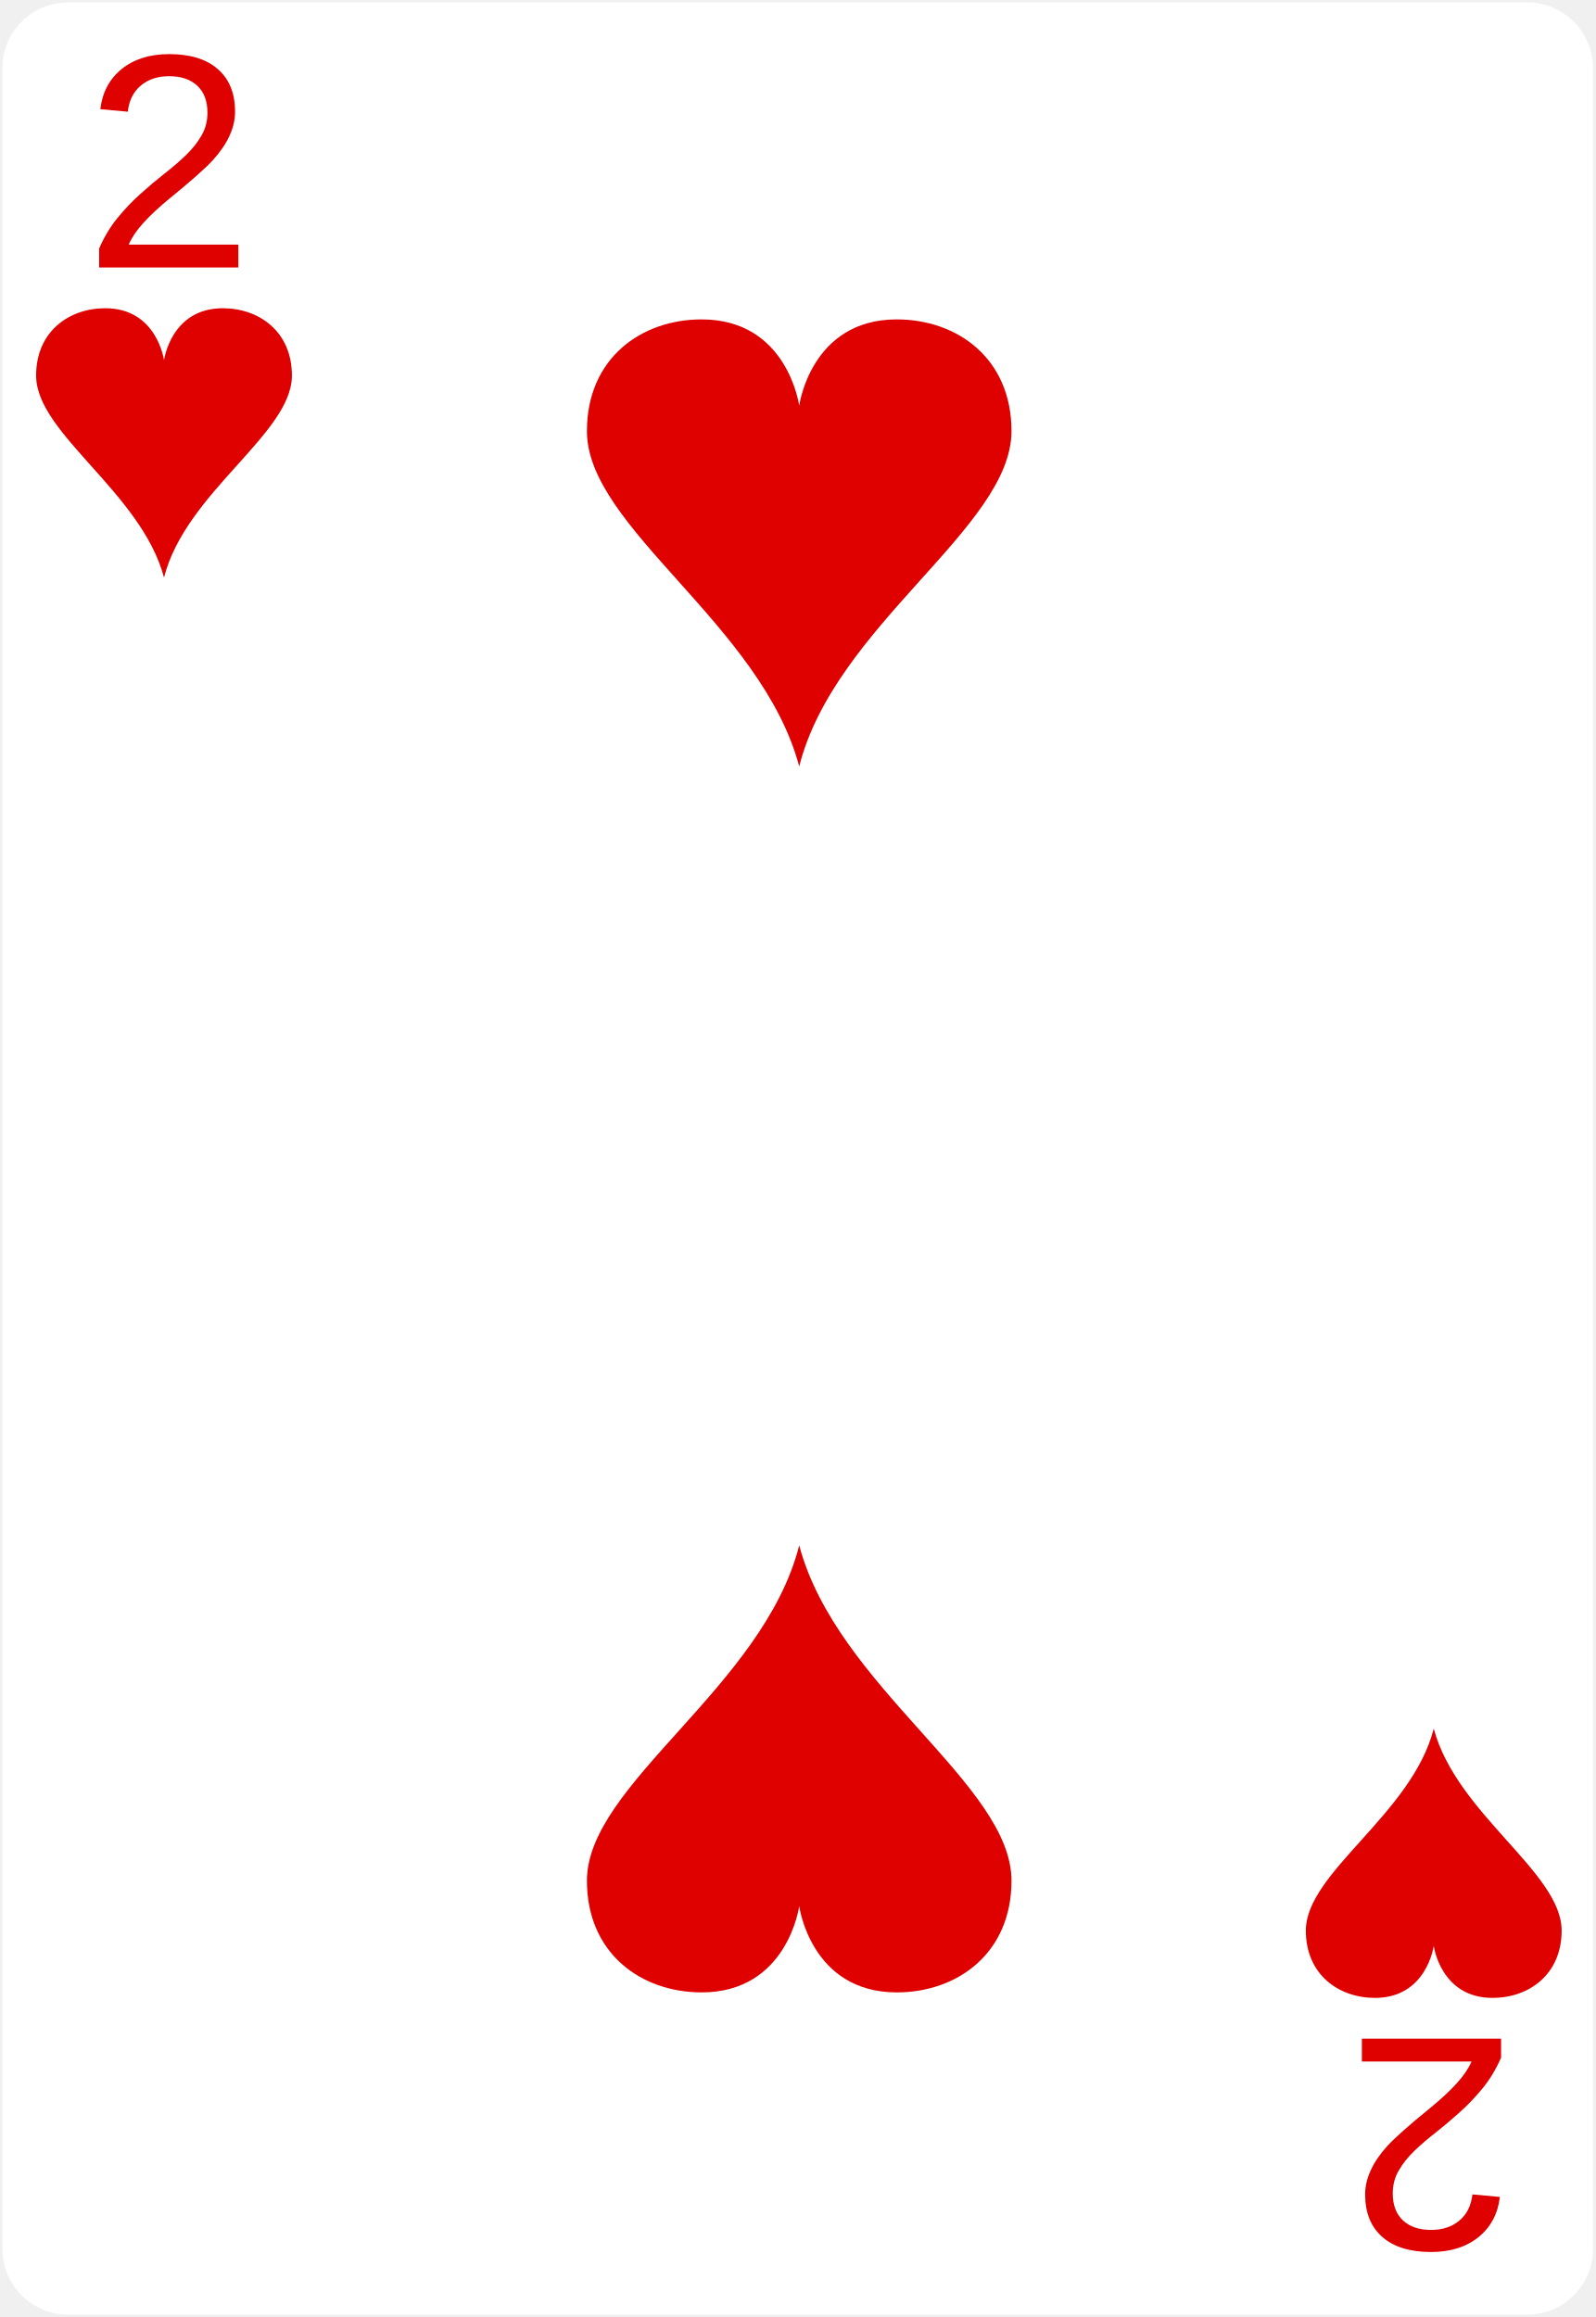
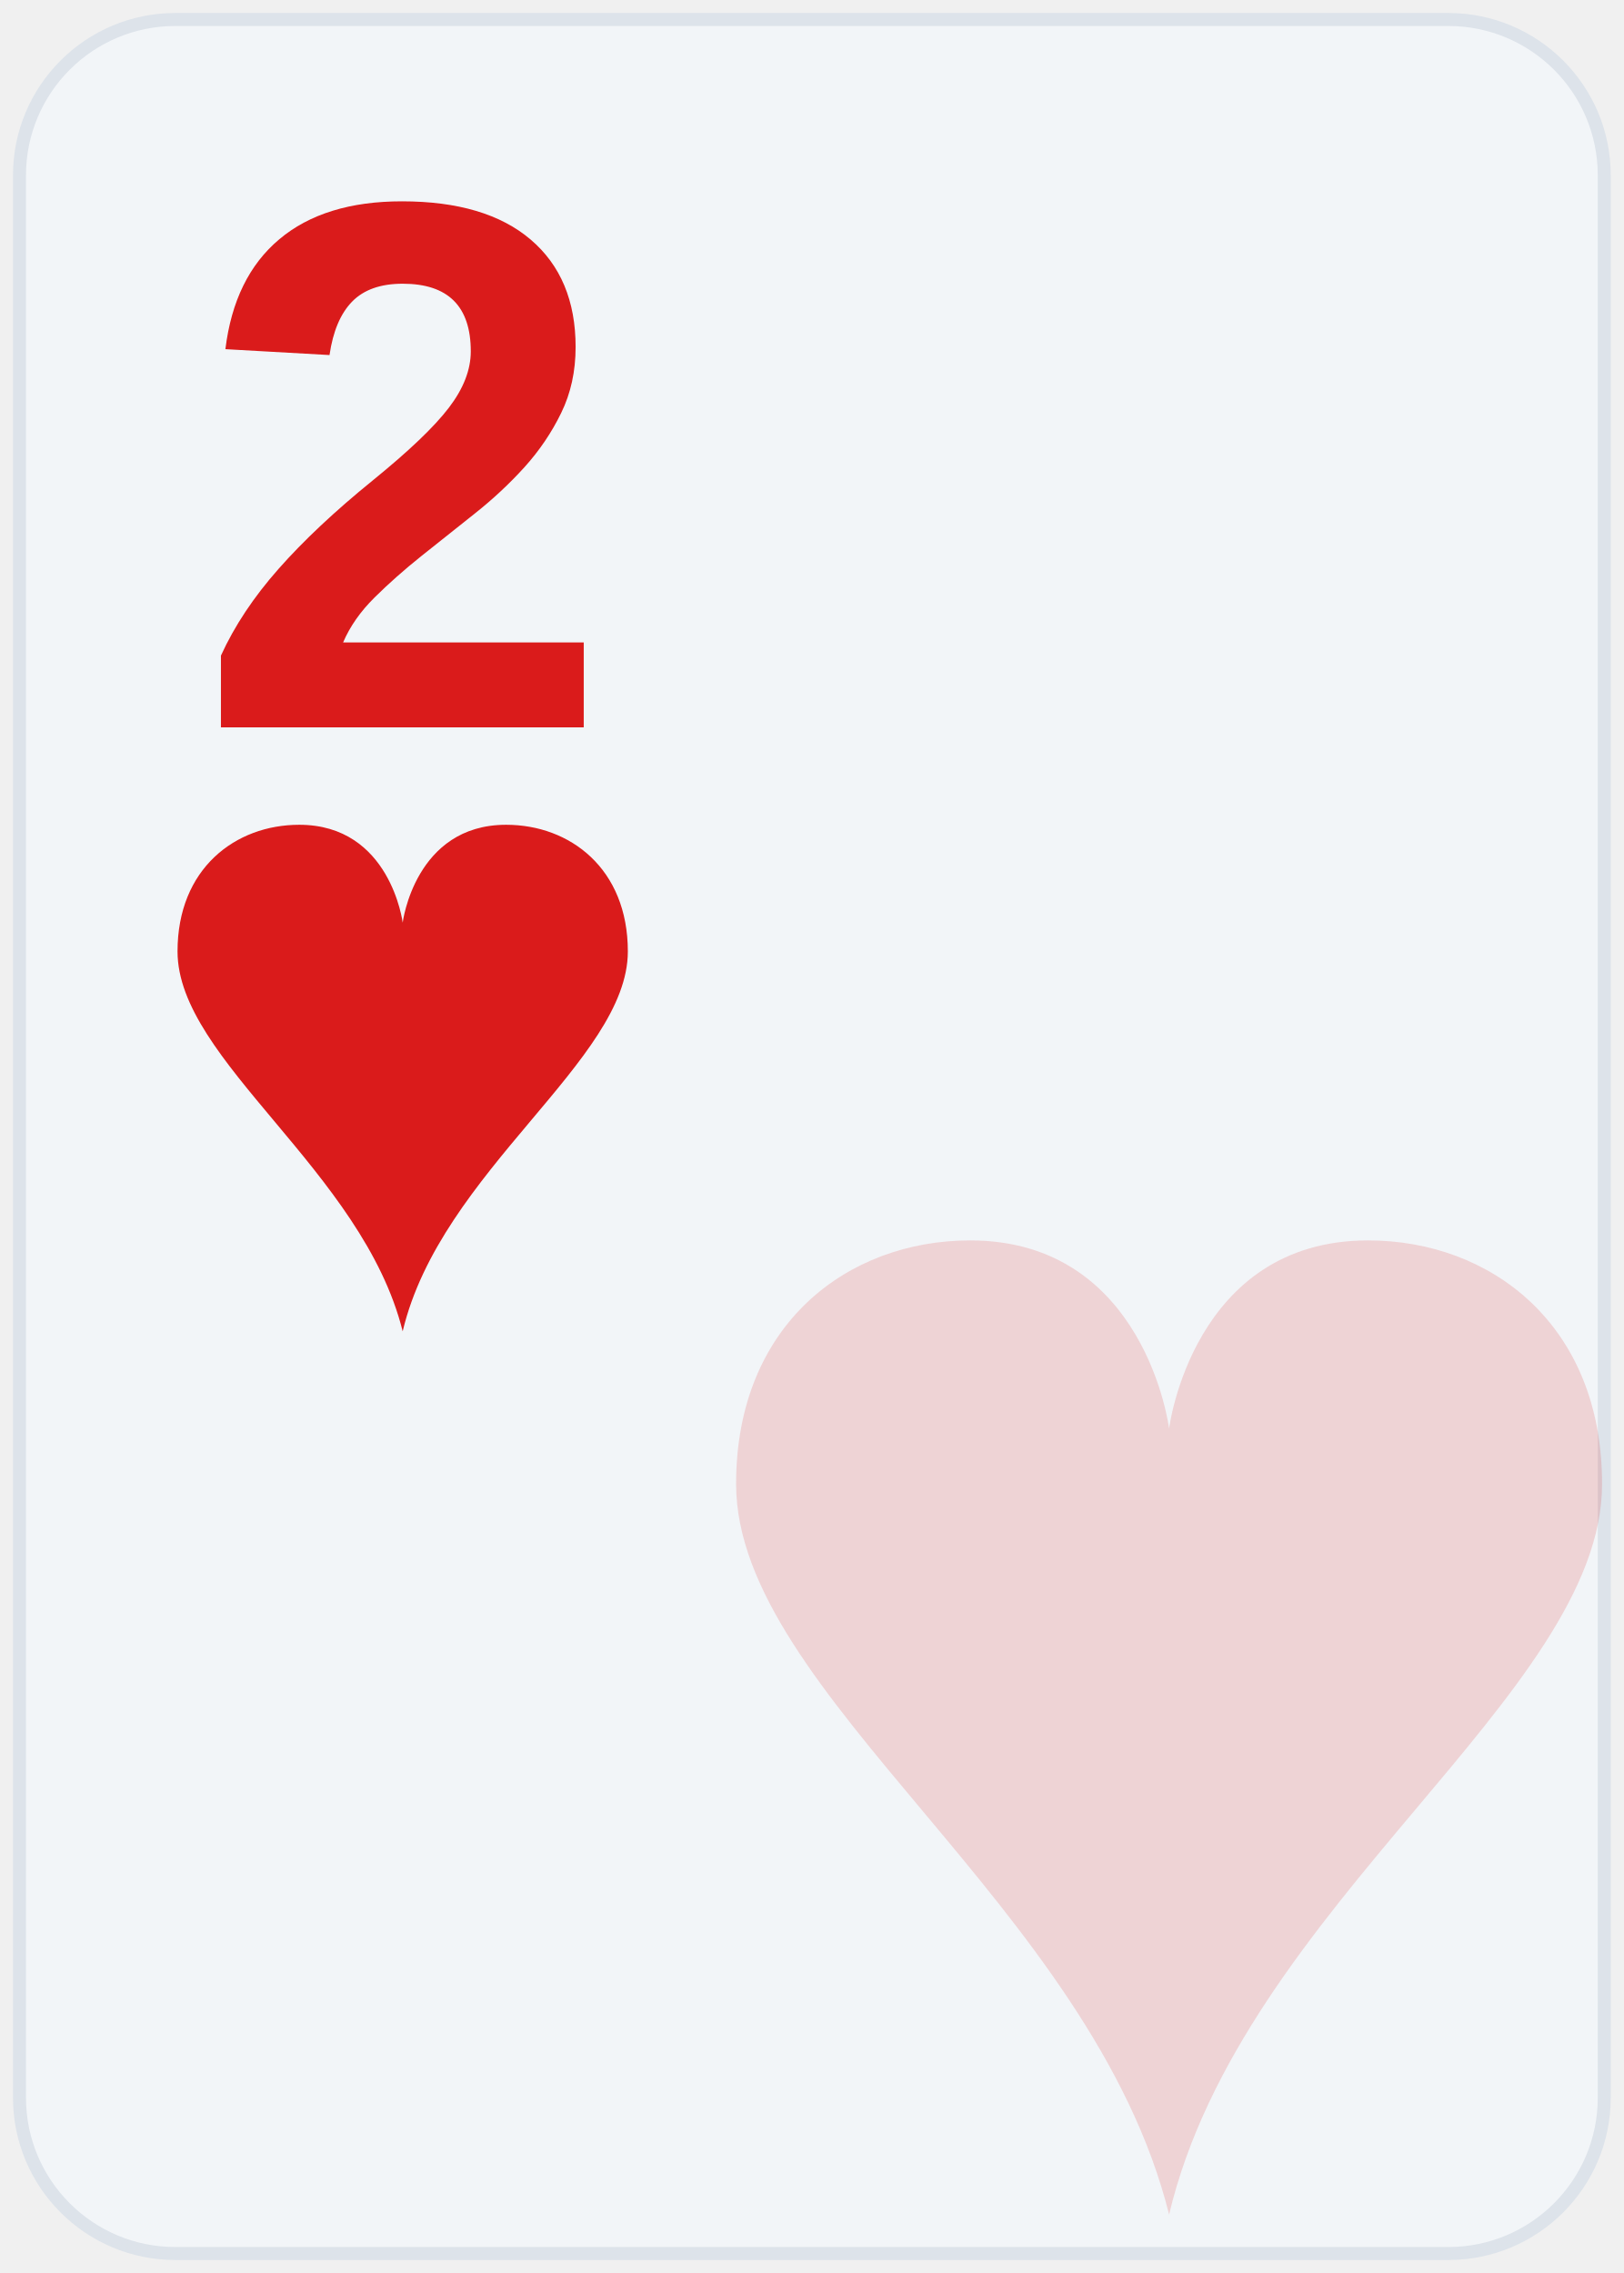
- <svg xmlns="http://www.w3.org/2000/svg" xmlns:xlink="http://www.w3.org/1999/xlink" width="167.087pt" height="242.667pt" viewBox="0 0 167.087 242.667" xml:space="preserve" id="svg2" version="1.1">
-   <defs id="defs41">
-     <radialGradient xlink:href="#linearGradient3773" id="radialGradient3781" cx="-0.158" cy="-8.835" fx="-0.158" fy="-8.835" r="8" gradientTransform="matrix(-1.584269,-0.02349808,0.03071979,-2.477574,-0.2485638,-26.71351)" gradientUnits="userSpaceOnUse" />
-     <linearGradient id="linearGradient3773">
-       <stop style="stop-color:#000000;stop-opacity:1;" offset="0" id="stop3775" />
-       <stop style="stop-color:#000000;stop-opacity:0.649;" offset="1" id="stop3777" />
-     </linearGradient>
-     <radialGradient xlink:href="#linearGradient3773" id="radialGradient3957" cx="-0.158" cy="-8.835" fx="-0.158" fy="-8.835" r="8" gradientTransform="matrix(-1.584269,-0.02349808,0.03071979,-2.477574,-0.2485638,-26.71351)" gradientUnits="userSpaceOnUse" />
-     <linearGradient id="linearGradient3959">
-       <stop style="stop-color:#000000;stop-opacity:1;" offset="0" id="stop3961" />
-       <stop style="stop-color:#000000;stop-opacity:0.649;" offset="1" id="stop3963" />
-     </linearGradient>
-     <radialGradient r="81.903" fy="509.476" fx="168.025" cy="509.476" cx="168.025" gradientTransform="matrix(1.25656,-0.7774064,0.3366382,0.5361257,-221.2021,359.2426)" gradientUnits="userSpaceOnUse" id="radialGradient3975" xlink:href="#linearGradient3784-4" />
-     <linearGradient id="linearGradient3784-4">
-       <stop style="stop-color:#ffffff;stop-opacity:0.435;" offset="0" id="stop3786-8" />
-       <stop style="stop-color:#000000;stop-opacity:0;" offset="1" id="stop3788-6" />
-     </linearGradient>
-     <radialGradient xlink:href="#linearGradient3784-4-5" id="radialGradient3929" gradientUnits="userSpaceOnUse" gradientTransform="matrix(1.25656,-0.7774064,0.3366382,0.5361257,-221.2021,359.2426)" cx="168.025" cy="509.476" fx="168.025" fy="509.476" r="81.903" />
-     <linearGradient id="linearGradient3784-4-5">
-       <stop style="stop-color:#ffffff;stop-opacity:0.489;" offset="0" id="stop3786-8-0" />
-       <stop style="stop-color:#000000;stop-opacity:0;" offset="1" id="stop3788-6-3" />
-     </linearGradient>
-     <radialGradient xlink:href="#linearGradient3784-4-1" id="radialGradient3927" gradientUnits="userSpaceOnUse" gradientTransform="matrix(1.25656,-0.7774064,0.3366382,0.5361257,-221.2021,359.2426)" cx="168.025" cy="509.476" fx="168.025" fy="509.476" r="81.903" />
-     <linearGradient id="linearGradient3784-4-1">
-       <stop style="stop-color:#ffffff;stop-opacity:0.237;" offset="0" id="stop3786-8-03" />
-       <stop style="stop-color:#000000;stop-opacity:0;" offset="1" id="stop3788-6-6" />
-     </linearGradient>
-     <radialGradient xlink:href="#linearGradient3768" id="radialGradient3776" cx="-0.206" cy="-4.579" fx="-0.206" fy="-4.579" r="8" gradientTransform="matrix(-1,0,0,-1.720176,-0.4120407,-13.02719)" gradientUnits="userSpaceOnUse" />
-     <linearGradient id="linearGradient3768">
-       <stop style="stop-color:#df0000;stop-opacity:1;" offset="0" id="stop3770" />
-       <stop style="stop-color:#df0000;stop-opacity:0.672;" offset="1" id="stop3772" />
-     </linearGradient>
-     <radialGradient r="81.903" fy="511.223" fx="171.487" cy="511.223" cx="171.487" gradientTransform="matrix(1.152989,-0.6739155,0.3948202,0.6754904,-233.6326,270.4008)" gradientUnits="userSpaceOnUse" id="radialGradient4013" xlink:href="#linearGradient3784-4-6" />
-     <linearGradient id="linearGradient3784-4-6">
-       <stop style="stop-color:#ffffff;stop-opacity:0.313;" offset="0" id="stop3786-8-8" />
-       <stop style="stop-color:#000000;stop-opacity:0;" offset="1" id="stop3788-6-8" />
-     </linearGradient>
-     <radialGradient r="81.903" fy="492.632" fx="159.354" cy="492.632" cx="159.354" gradientTransform="matrix(1.089478,-0.715138,0.4464527,0.6562658,-244.9333,290.9185)" gradientUnits="userSpaceOnUse" id="radialGradient4013-8" xlink:href="#linearGradient3784-4-2" />
-     <linearGradient id="linearGradient3784-4-2">
-       <stop style="stop-color:#ffffff;stop-opacity:0.29;" offset="0" id="stop3786-8-1" />
-       <stop style="stop-color:#000000;stop-opacity:0;" offset="1" id="stop3788-6-5" />
-     </linearGradient>
-     <radialGradient r="81.903" fy="492.632" fx="159.354" cy="492.632" cx="159.354" gradientTransform="matrix(1.089478,-0.715138,0.4464527,0.6562658,-244.9333,290.9185)" gradientUnits="userSpaceOnUse" id="radialGradient3073" xlink:href="#linearGradient3784-4-2" />
+ <svg xmlns="http://www.w3.org/2000/svg" width="250" height="350" viewBox="0 0 250 350">
+   <defs>
+     <clipPath id="cc_2H">
+       <rect x="3" y="3" width="244" height="344" rx="24" ry="24" />
+     </clipPath>
  </defs>
-   <g id="Layer_x0020_1" style="fill-rule:nonzero;clip-rule:nonzero;stroke:#000000;stroke-miterlimit:4;">
-     <path style="fill:#FFFFFF;stroke-width:0;" d="M166.837,235.548c0,3.777-3.087,6.869-6.871,6.869H7.111c-3.775,0-6.861-3.092-6.861-6.869V7.12C0.25,3.343,3.336,0.25,7.111,0.25h152.855    c3.784,0,6.871,3.093,6.871,6.87v228.428z" id="path5" />
-     <g style="stroke:none;" id="g7">
-       <g id="g9">
- 				
- 			</g>
-     </g>
-     <g id="g15">
- 			
- 		</g>
-     <g id="g19">
- 			
- 		</g>
-     <g style="stroke:none;" id="g23">
-       <g id="g25">
- 				
- 			</g>
-     </g>
-     <g style="stroke:none;" id="g31">
-       <g id="g33">
- 				
- 			</g>
-     </g>
+   <rect x="3" y="3" width="244" height="344" rx="24" ry="24" fill="#f2f5f8" stroke="#dde3ea" stroke-width="2" />
+   <g clip-path="url(#cc_2H)">
+     <path d="M 3.676,-9 C 0.433,-9 0,-5.523 0,-5.523 0,-5.523 -0.433,-9 -3.676,-9 -5.946,-9 -8,-7.441 -8,-4.5 -8,-0.614 -1.421,3.294 0,9 1.352,3.299 8,-0.614 8,-4.5 8,-7.441 5.946,-9 3.676,-9 z" fill="#da1b1b" opacity="0.16" transform="translate(180,266) scale(8.3333) translate(0,0)" />
  </g>
-   <text xml:space="preserve" style="font-size:32px;font-style:normal;font-weight:normal;line-height:125%;letter-spacing:0px;word-spacing:0px;fill:#df0000;fill-opacity:1;stroke:none;font-family:Bitstream Vera Sans" x="8.775" y="28.013" id="text3788">
-     <tspan id="tspan3790" x="8.775" y="28.013" style="font-style:normal;font-variant:normal;font-weight:normal;font-stretch:normal;fill:#df0000;fill-opacity:1;font-family:Arial;-inkscape-font-specification:Arial">2</tspan>
-   </text>
-   <g transform="matrix(1.674307,0,0,1.566992,17.17751,46.38532)" id="layer1-9-6" style="fill:#df0000;fill-opacity:1">
-     <path style="fill:#df0000;fill-opacity:1" id="hl-8" d="M 3.676,-9 C 0.433,-9 0,-5.523 0,-5.523 0,-5.523 -0.433,-9 -3.676,-9 -5.946,-9 -8,-7.441 -8,-4.5 -8,-0.614 -1.421,3.294 0,9 1.352,3.299 8,-0.614 8,-4.5 8,-7.441 5.946,-9 3.676,-9 z" />
-   </g>
-   <text xml:space="preserve" style="font-size:32px;font-style:normal;font-weight:normal;line-height:125%;letter-spacing:0px;word-spacing:0px;fill:#df0000;fill-opacity:1;stroke:none;font-family:Bitstream Vera Sans" x="-158.818" y="-213.515" id="text3788-4" transform="scale(-1,-1)">
-     <tspan id="tspan3790-3" x="-158.818" y="-213.515" style="font-style:normal;font-variant:normal;font-weight:normal;font-stretch:normal;fill:#df0000;fill-opacity:1;font-family:Arial;-inkscape-font-specification:Arial">2</tspan>
-   </text>
-   <g transform="matrix(-1.674307,0,0,-1.566992,150.156,195.1431)" id="layer1-9-6-5" style="fill:#df0000;fill-opacity:1">
-     <path style="fill:#df0000;fill-opacity:1" id="hl-8-1" d="M 3.676,-9 C 0.433,-9 0,-5.523 0,-5.523 0,-5.523 -0.433,-9 -3.676,-9 -5.946,-9 -8,-7.441 -8,-4.5 -8,-0.614 -1.421,3.294 0,9 1.352,3.299 8,-0.614 8,-4.5 8,-7.441 5.946,-9 3.676,-9 z" />
-   </g>
-   <g transform="matrix(2.779008,0,0,2.600887,83.70107,56.85977)" id="layer1-9-6-8" style="fill:#df0000;fill-opacity:1">
-     <path style="fill:#df0000;fill-opacity:1" id="hl-8-8" d="M 3.676,-9 C 0.433,-9 0,-5.523 0,-5.523 0,-5.523 -0.433,-9 -3.676,-9 -5.946,-9 -8,-7.441 -8,-4.5 -8,-0.614 -1.421,3.294 0,9 1.352,3.299 8,-0.614 8,-4.5 8,-7.441 5.946,-9 3.676,-9 z" />
-   </g>
-   <g transform="matrix(-2.779008,0,0,-2.600887,83.70107,185.2622)" id="layer1-9-6-8-9" style="fill:#df0000;fill-opacity:1">
-     <path style="fill:#df0000;fill-opacity:1" id="hl-8-8-5" d="M 3.676,-9 C 0.433,-9 0,-5.523 0,-5.523 0,-5.523 -0.433,-9 -3.676,-9 -5.946,-9 -8,-7.441 -8,-4.5 -8,-0.614 -1.421,3.294 0,9 1.352,3.299 8,-0.614 8,-4.5 8,-7.441 5.946,-9 3.676,-9 z" />
-   </g>
+   <text x="30" y="112" text-anchor="start" font-family="'Space Grotesk', Arial, sans-serif" font-weight="700" font-size="116" letter-spacing="0" fill="#da1b1b">2</text>
+   <path d="M 3.676,-9 C 0.433,-9 0,-5.523 0,-5.523 0,-5.523 -0.433,-9 -3.676,-9 -5.946,-9 -8,-7.441 -8,-4.5 -8,-0.614 -1.421,3.294 0,9 1.352,3.299 8,-0.614 8,-4.5 8,-7.441 5.946,-9 3.676,-9 z" fill="#da1b1b" transform="translate(62,166) scale(4.3333) translate(0,0)" />
</svg>
